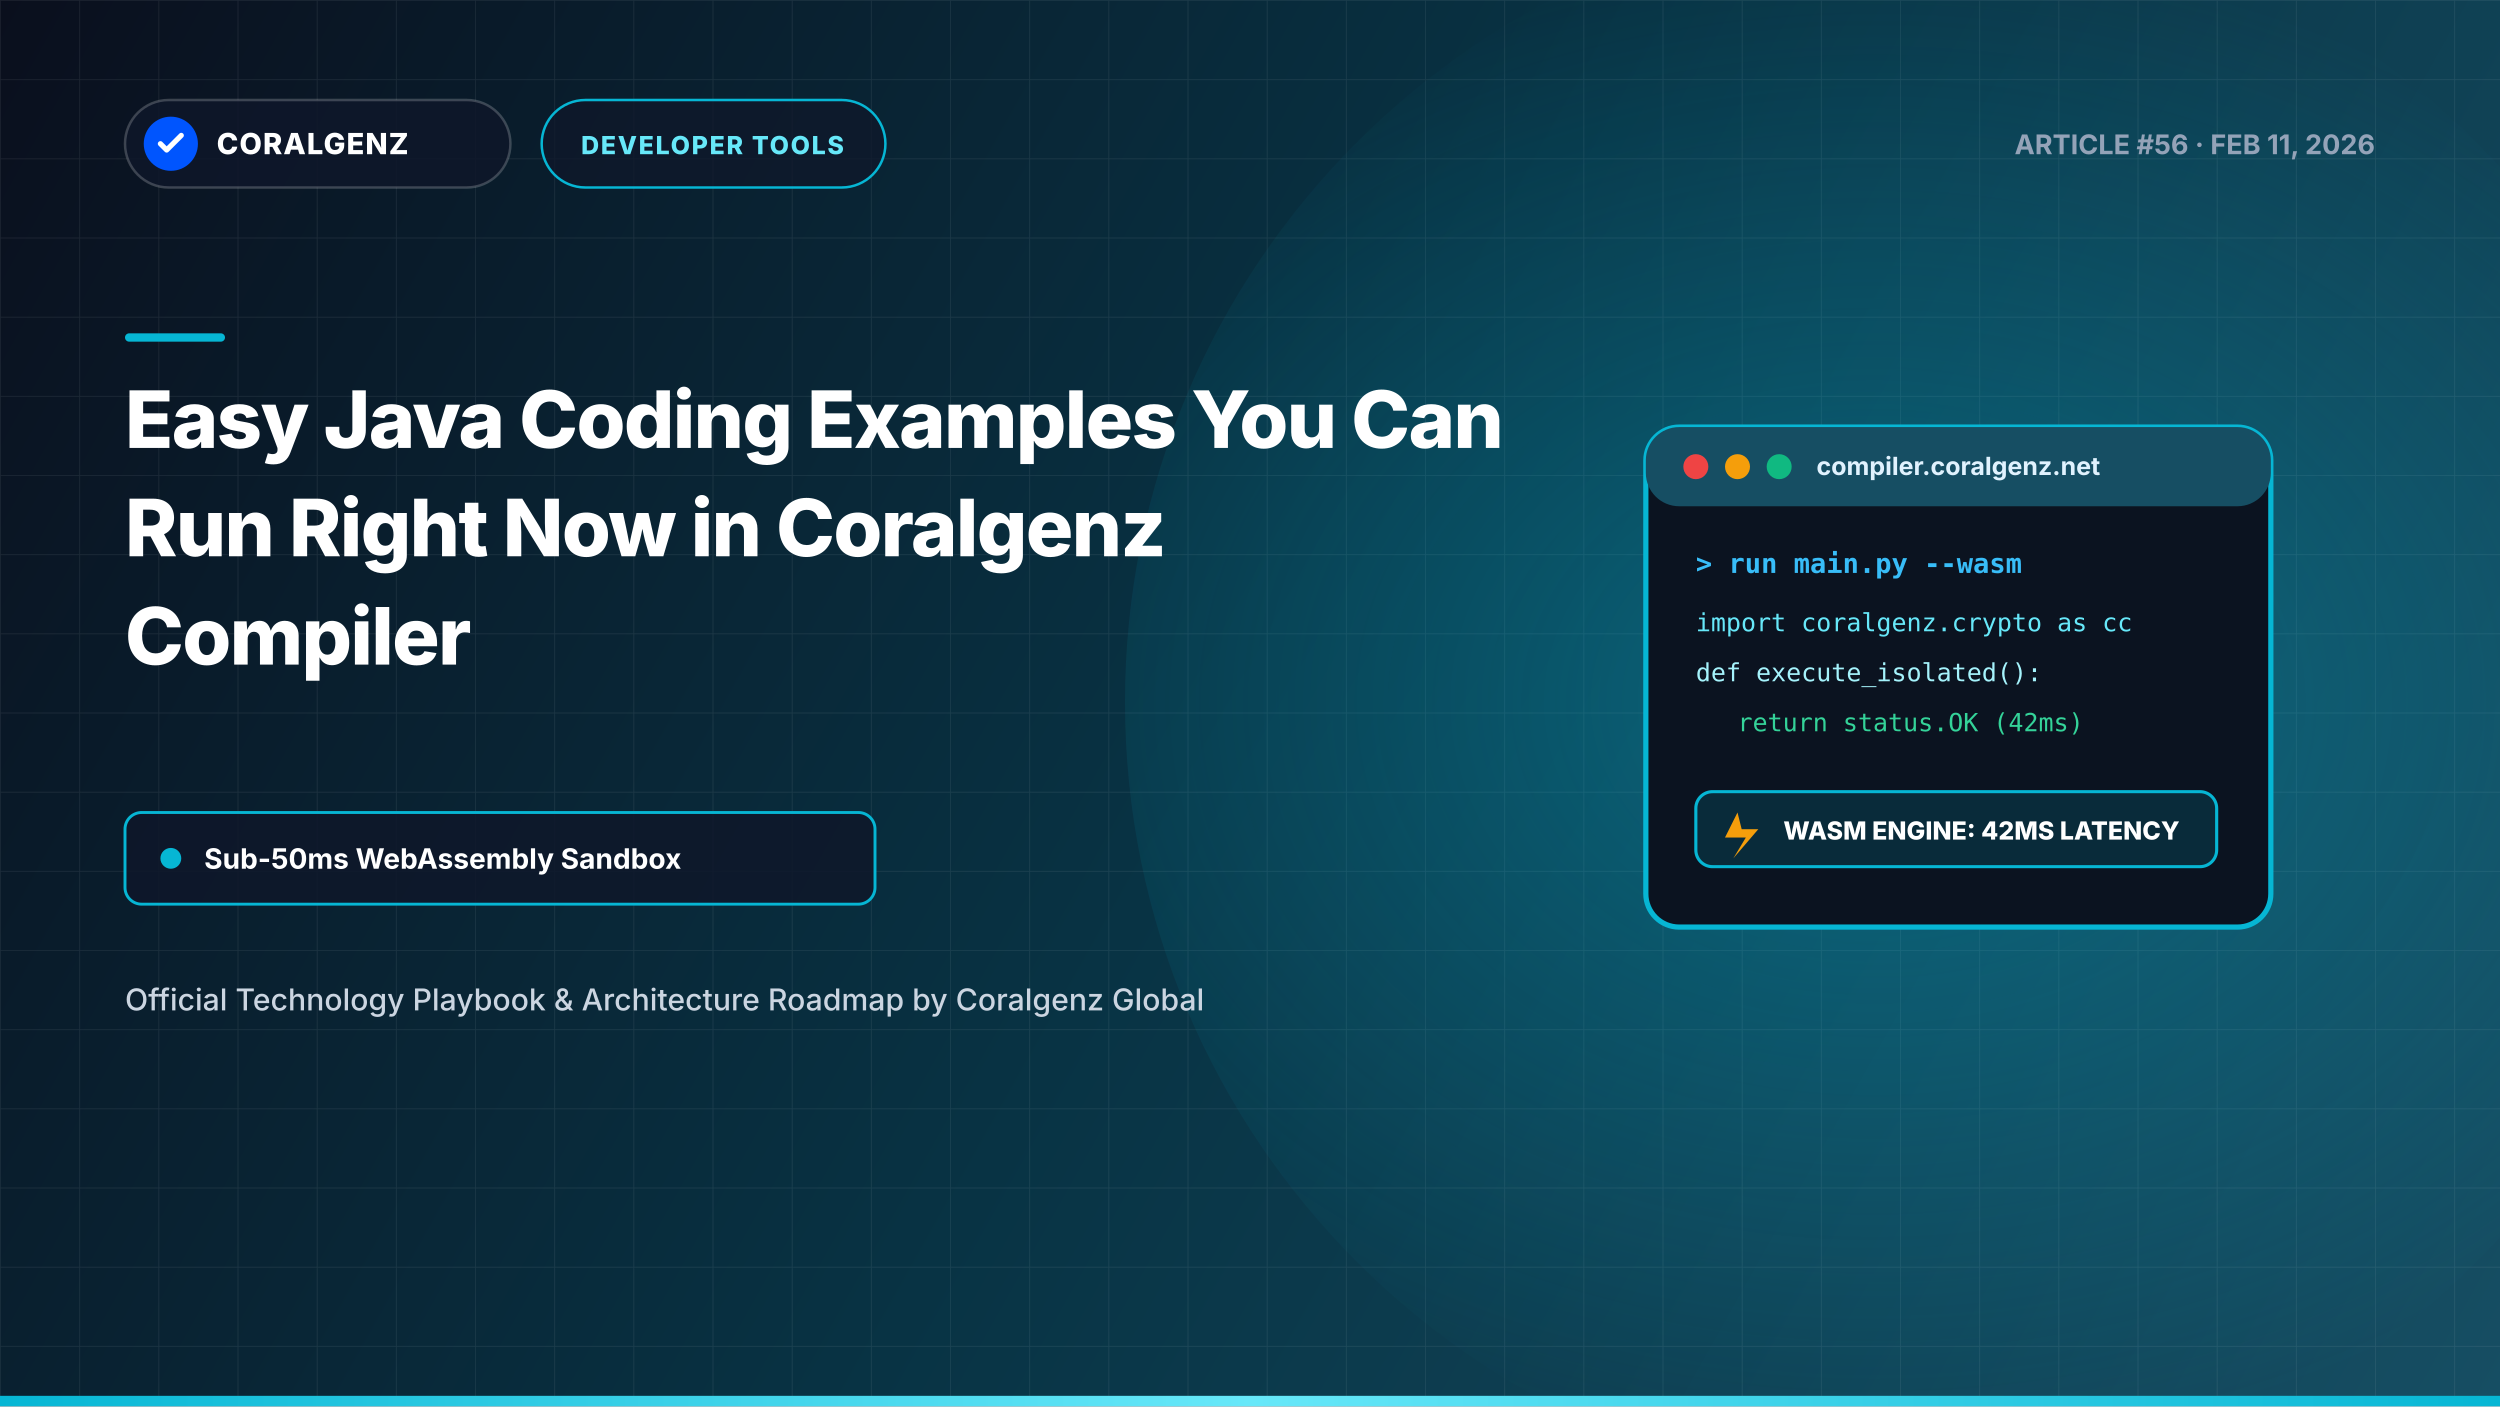
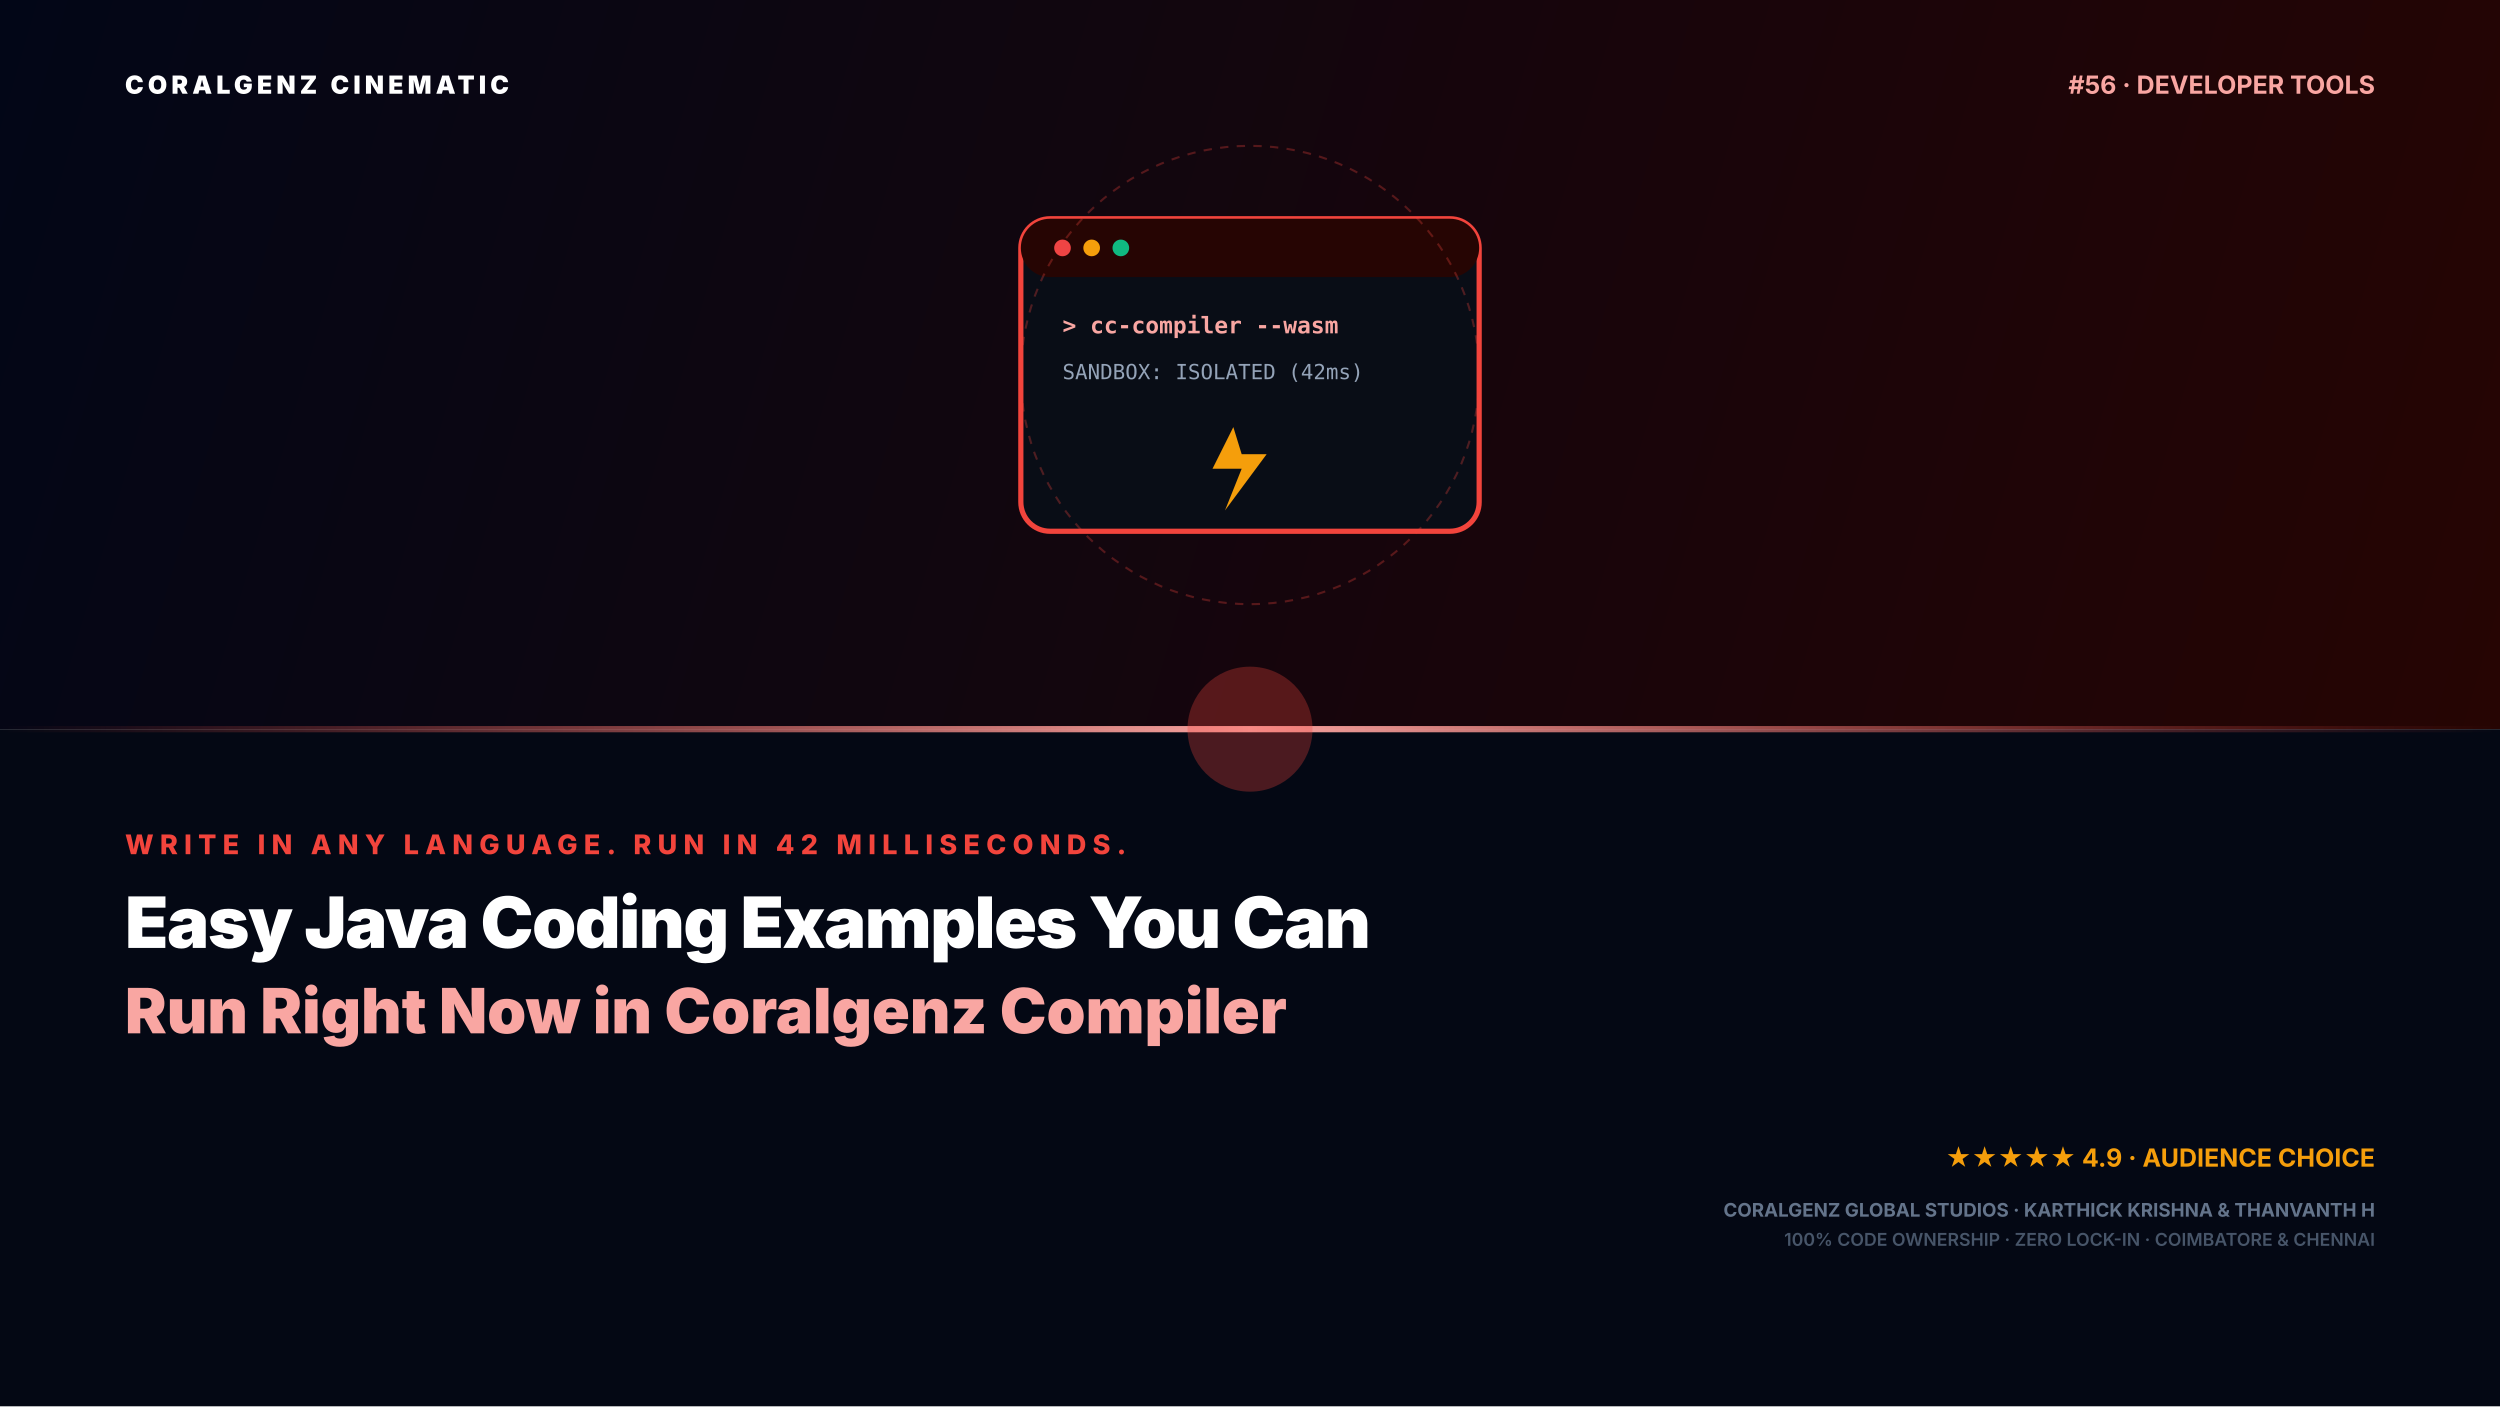
<svg xmlns="http://www.w3.org/2000/svg" width="1200" height="675" viewBox="0 0 1200 675" fill="none">
  <defs>
-     <linearGradient id="bg-56" x1="0" y1="0" x2="1200" y2="675" gradientUnits="userSpaceOnUse">
-       <stop stop-color="#0a0f1d" />
-       <stop offset="0.5" stop-color="#083344" />
-       <stop offset="1" stop-color="#164e63" />
+     <linearGradient id="bg-top-56" x1="0" y1="0" x2="1200" y2="350" gradientUnits="userSpaceOnUse">
+       <stop stop-color="#020617" />
+       <stop offset="1" stop-color="#260503" />
    </linearGradient>
-     <radialGradient id="glow-56" cx="0" cy="0" r="1" gradientUnits="userSpaceOnUse" gradientTransform="translate(900 337) rotate(90) scale(360 480)">
-       <stop stop-color="#06b6d4" stop-opacity="0.35" />
-       <stop offset="1" stop-color="#06b6d4" stop-opacity="0" />
-     </radialGradient>
-     <linearGradient id="line-grad-56" x1="0" y1="0" x2="1200" y2="0" gradientUnits="userSpaceOnUse">
-       <stop stop-color="#06b6d4" />
-       <stop offset="0.5" stop-color="#67e8f9" />
-       <stop offset="1" stop-color="#06b6d4" />
+     <linearGradient id="horiz-56" x1="0" y1="350" x2="1200" y2="350" gradientUnits="userSpaceOnUse">
+       <stop stop-color="#f2443c" stop-opacity="0" />
+       <stop offset="0.5" stop-color="#f9a6a2" stop-opacity="1" />
+       <stop offset="1" stop-color="#f2443c" stop-opacity="0" />
    </linearGradient>
-     <pattern id="grid-56" width="38" height="38" patternUnits="userSpaceOnUse">
-       <path d="M 38 0 L 0 0 0 38" fill="none" stroke="#ffffff" stroke-width="0.75" opacity="0.08" />
-     </pattern>
  </defs>
-   <rect width="1200" height="675" fill="url(#bg-56)" />
-   <rect width="1200" height="675" fill="url(#grid-56)" />
-   <circle cx="920" cy="337" r="380" fill="url(#glow-56)" />
-   <g transform="translate(60, 48)">
-     <rect width="185" height="42" rx="21" fill="rgba(15, 23, 42, 0.85)" stroke="rgba(255, 255, 255, 0.2)" stroke-width="1.2" />
-     <circle cx="22" cy="21" r="13" fill="#0055fe" />
-     <path d="M 17 21 L 20 24 L 27 17" stroke="#ffffff" stroke-width="2.5" stroke-linecap="round" stroke-linejoin="round" />
-     <text x="44" y="26" font-family="'Satoshi', 'Inter', -apple-system, sans-serif" font-size="14" font-weight="800" fill="#ffffff" letter-spacing="0.5">CORALGENZ</text>
-     <rect x="200" y="0" width="165" height="42" rx="21" fill="rgba(15, 23, 42, 0.75)" stroke="#06b6d4" stroke-width="1.2" />
-     <text x="282" y="26" font-family="'Inter', sans-serif" font-size="12" font-weight="800" fill="#67e8f9" letter-spacing="0.8" text-anchor="middle">DEVELOPER TOOLS</text>
-     <text x="1080" y="26" text-anchor="end" font-family="'JetBrains Mono', 'Inter', monospace" font-size="13" font-weight="700" fill="#94a3b8">ARTICLE #56 · FEB 11, 2026</text>
+   <rect width="1200" height="350" fill="url(#bg-top-56)" />
+   <rect y="350" width="1200" height="325" fill="#040814" />
+   <line x1="0" y1="350" x2="1200" y2="350" stroke="url(#horiz-56)" stroke-width="3" />
+   <circle cx="600" cy="350" r="30" fill="#f2443c" opacity="0.3" />
+   <g transform="translate(600, 180)">
+     <rect x="-110" y="-75" width="220" height="150" rx="14" fill="#090d16" stroke="#f2443c" stroke-width="2.5" />
+     <rect x="-110" y="-75" width="220" height="28" rx="14" fill="#260503" />
+     <circle cx="-90" cy="-61" r="4" fill="#ef4444" />
+     <circle cx="-76" cy="-61" r="4" fill="#f59e0b" />
+     <circle cx="-62" cy="-61" r="4" fill="#10b981" />
+     <text x="-90" y="-20" font-family="'JetBrains Mono', monospace" font-size="11" font-weight="700" fill="#f9a6a2">&gt; cc-compiler --wasm</text>
+     <text x="-90" y="2" font-family="'JetBrains Mono', monospace" font-size="10" fill="#94a3b8">SANDBOX: ISOLATED (42ms)</text>
+     <polygon points="-8 25 -18 45 -4 45 -12 65 8 38 -4 38" fill="#f59e0b" />
+     <circle cx="0" cy="0" r="110" stroke="#f2443c" stroke-width="1" stroke-dasharray="4 4" opacity="0.3" />
  </g>
-   <g transform="translate(60, 160)">
-     <rect x="0" y="0" width="48" height="4" rx="2" fill="#06b6d4" />
-     <text x="0" y="55" font-family="'Satoshi', 'Inter', -apple-system, sans-serif" font-size="38" font-weight="800" fill="#ffffff" letter-spacing="-0.02em">
-       <tspan x="0" dy="0">Easy Java Coding Examples You Can</tspan>
-       <tspan x="0" dy="52">Run Right Now in Coralgenz</tspan>
-       <tspan x="0" dy="52">Compiler</tspan>
-     </text>
-     <g transform="translate(0, 230)">
-       <rect width="360" height="44" rx="8" fill="rgba(15, 23, 42, 0.85)" stroke="#06b6d4" stroke-width="1.4" />
-       <circle cx="22" cy="22" r="5" fill="#06b6d4" />
-       <text x="38" y="27" font-family="'Inter', sans-serif" font-size="13.5" font-weight="700" fill="#ffffff">Sub-50ms WebAssembly Sandbox</text>
-     </g>
-     <text x="0" y="325" font-family="'Inter', sans-serif" font-size="14.5" font-weight="500" fill="#cbd5e1">
-       Official Technology Playbook &amp; Architecture Roadmap by Coralgenz Global
-     </text>
+   <g transform="translate(60, 45)">
+     <text x="0" y="0" font-family="'Inter', sans-serif" font-size="12" font-weight="900" fill="#ffffff" letter-spacing="2">CORALGENZ CINEMATIC</text>
+     <text x="1080" y="0" font-family="'Inter', monospace" font-size="12" font-weight="700" fill="#f9a6a2" text-anchor="end">#56 · DEVELOPER TOOLS</text>
  </g>
-   <g transform="translate(730, 130)">
-     <g transform="translate(30, 25)">
-       <rect x="30" y="50" width="300" height="240" rx="16" fill="#0b1320" stroke="#06b6d4" stroke-width="2.5" />
-       <rect x="30" y="50" width="300" height="38" rx="16" fill="#164e63" />
-       <circle cx="54" cy="69" r="6" fill="#ef4444" />
-       <circle cx="74" cy="69" r="6" fill="#f59e0b" />
-       <circle cx="94" cy="69" r="6" fill="#10b981" />
-       <text x="180" y="73" font-family="'Inter', monospace" font-size="12" font-weight="700" fill="#e0f2fe" text-anchor="middle">compiler.coralgenz.net</text>
-       <text x="54" y="120" font-family="'JetBrains Mono', monospace" font-size="13" font-weight="700" fill="#38bdf8">&gt; run main.py --wasm</text>
-       <text x="54" y="148" font-family="'JetBrains Mono', monospace" font-size="12" fill="#67e8f9">import coralgenz.crypto as cc</text>
-       <text x="54" y="172" font-family="'JetBrains Mono', monospace" font-size="12" fill="#a5f3fc">def execute_isolated():</text>
-       <text x="74" y="196" font-family="'JetBrains Mono', monospace" font-size="12" fill="#34d399">return status.OK (42ms)</text>
-       <rect x="54" y="225" width="250" height="36" rx="8" fill="rgba(6, 182, 212, 0.15)" stroke="#06b6d4" stroke-width="1.5" />
-       <polygon points="74 235 68 247 78 247 72 257 84 243 76 243" fill="#f59e0b" />
-       <text x="96" y="248" font-family="'Inter', sans-serif" font-size="12" font-weight="800" fill="#ffffff">WASM ENGINE: 42MS LATENCY</text>
-     </g>
+   <g transform="translate(60, 410)">
+     <text x="0" y="0" font-family="'Inter', sans-serif" font-size="13" font-weight="800" fill="#f2443c" letter-spacing="3">WRITE IN ANY LANGUAGE. RUN IN 42 MILLISECONDS.</text>
+     <text x="0" y="45" font-family="'Satoshi', 'Inter', sans-serif" font-size="34" font-weight="900" fill="#ffffff" letter-spacing="-0.02em">Easy Java Coding Examples You Can</text>
+     <text x="0" y="86" font-family="'Satoshi', 'Inter', sans-serif" font-size="30" font-weight="900" fill="#f9a6a2">Run Right Now in Coralgenz Compiler</text>
  </g>
-   <rect x="0" y="670" width="1200" height="5" fill="url(#line-grad-56)" />
+   <g transform="translate(1140, 560)">
+     <text x="0" y="0" font-family="'Inter', sans-serif" font-size="12" font-weight="700" fill="#f59e0b" text-anchor="end">★★★★★ 4.9 · AUDIENCE CHOICE</text>
+     <text x="0" y="24" font-family="'Inter', sans-serif" font-size="9" font-weight="700" fill="#64748b" text-anchor="end">CORALGENZ GLOBAL STUDIOS · KARTHICK KRISHNA &amp; THANVANTH H</text>
+     <text x="0" y="38" font-family="'Inter', sans-serif" font-size="8.5" font-weight="600" fill="#475569" text-anchor="end">100% CODE OWNERSHIP · ZERO LOCK-IN · COIMBATORE &amp; CHENNAI</text>
+   </g>
</svg>
